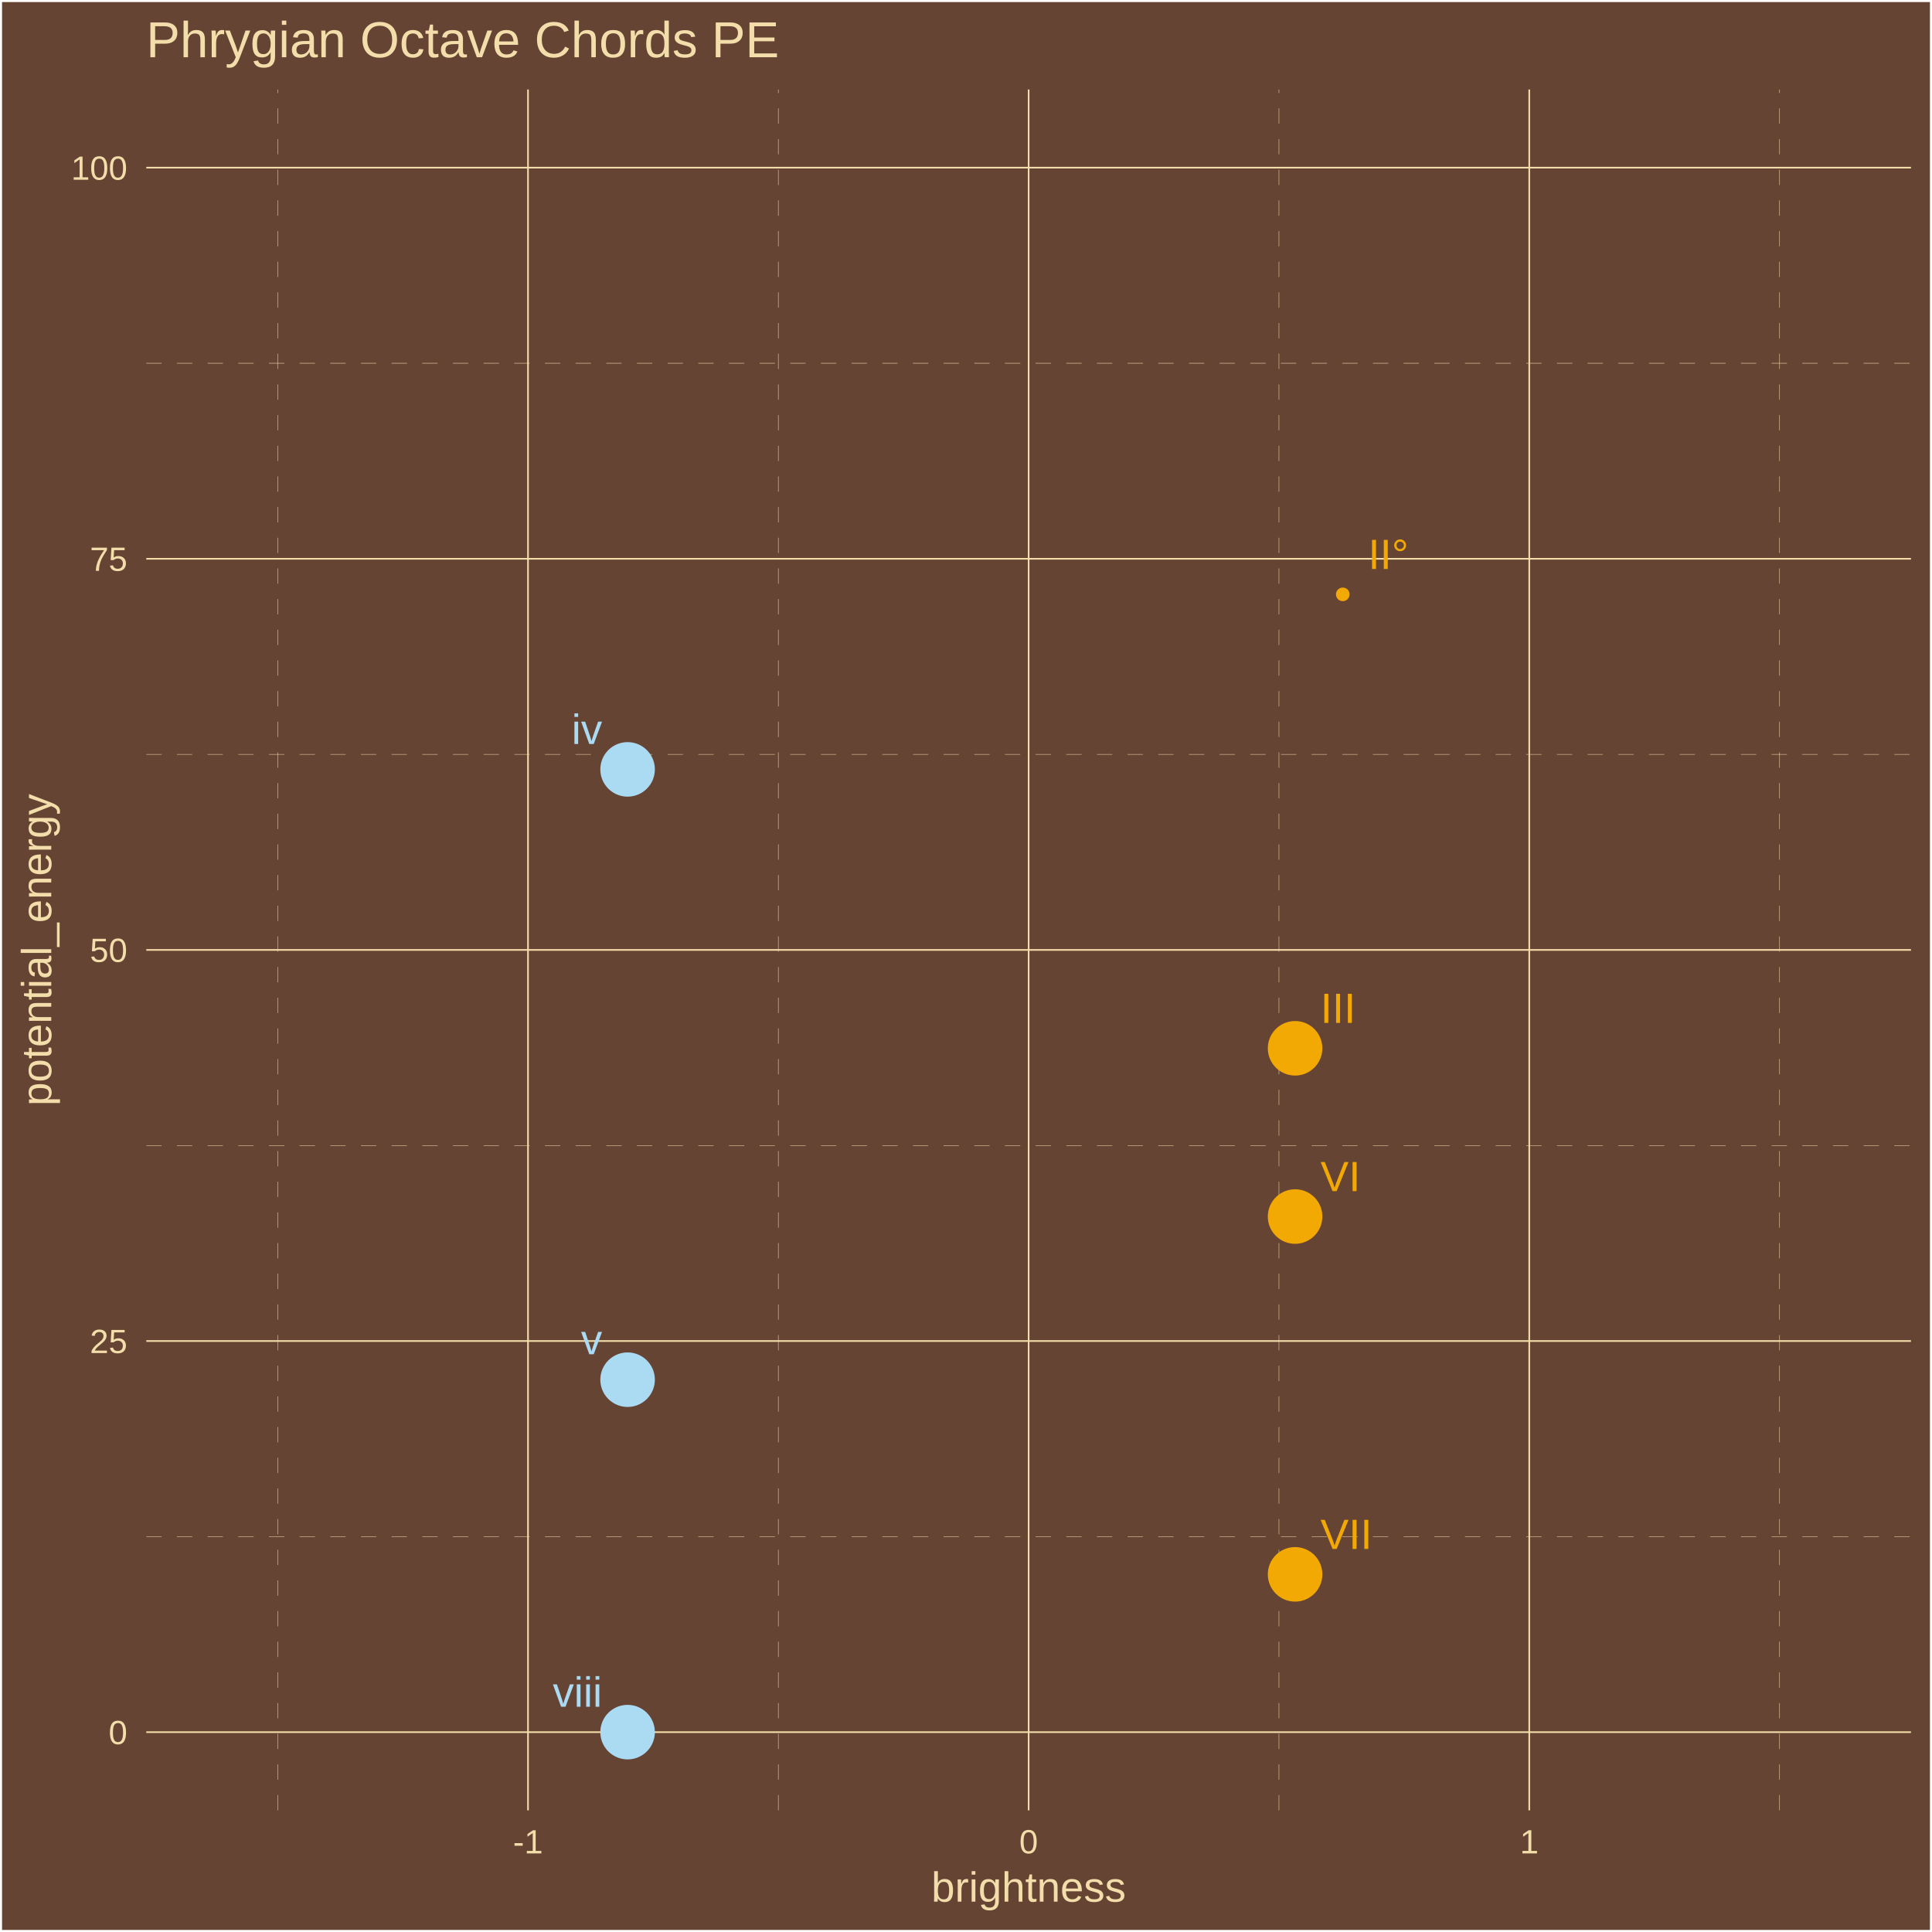
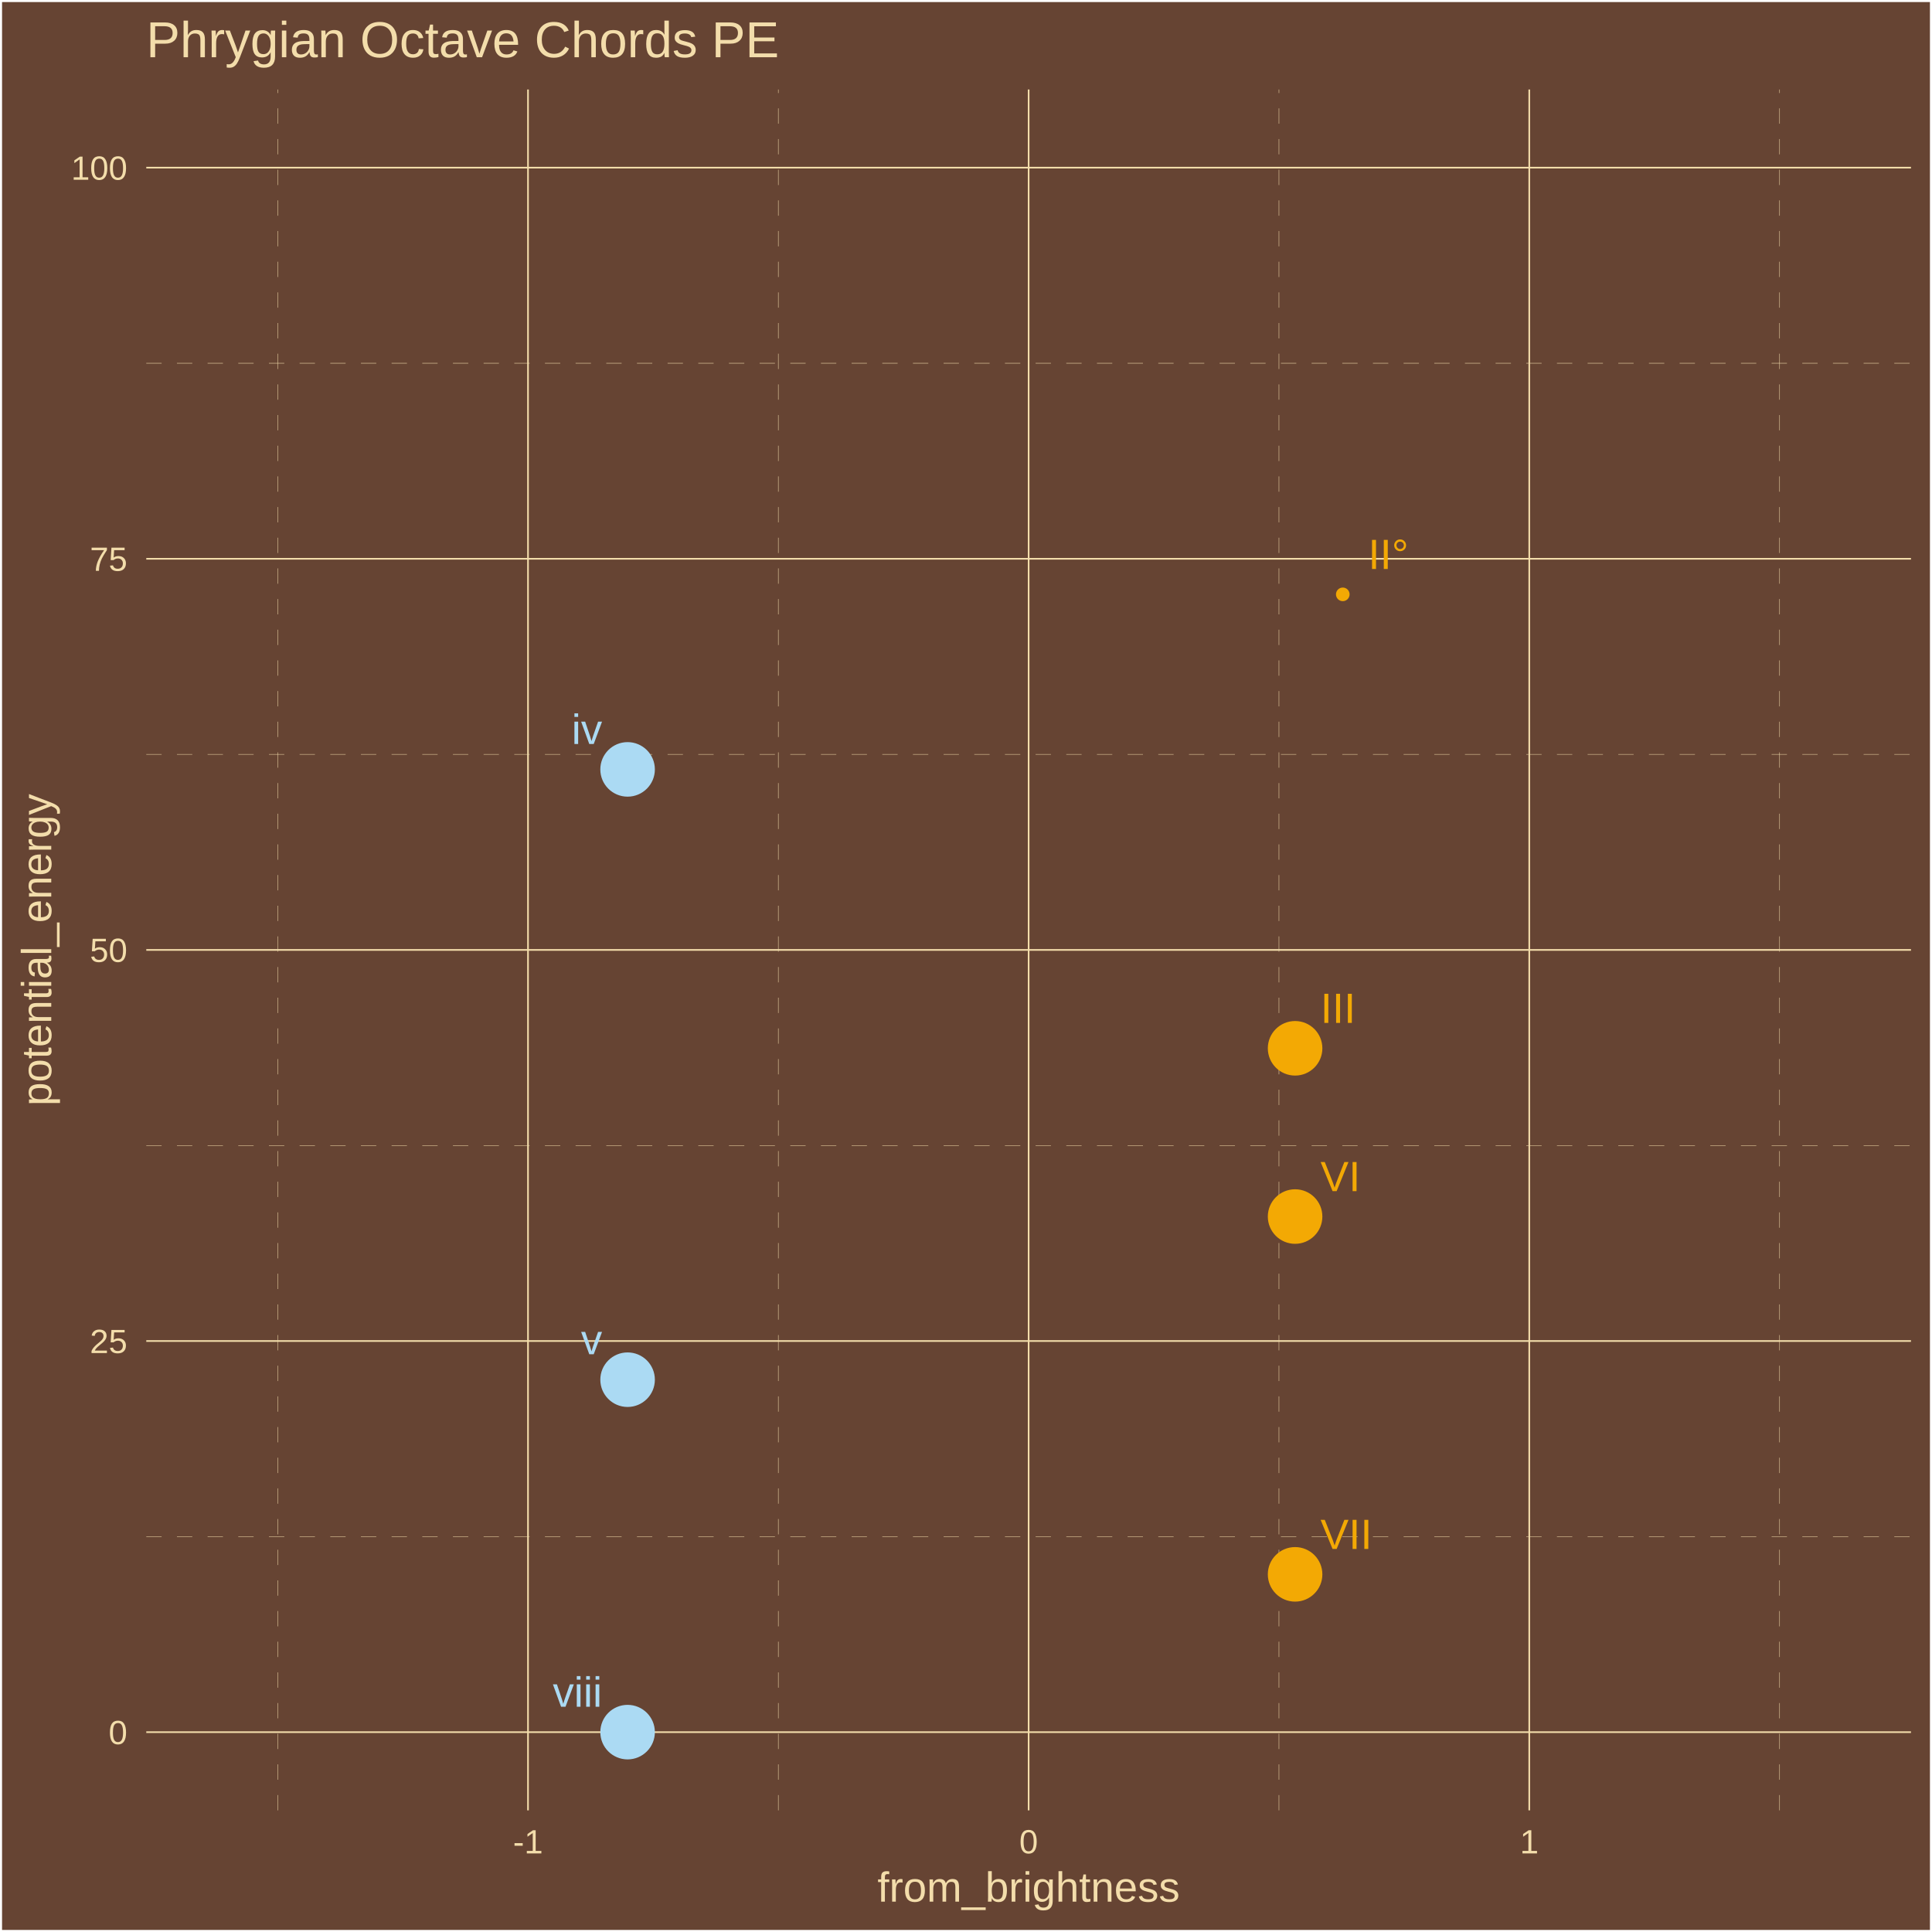
<svg xmlns="http://www.w3.org/2000/svg" class="svglite" width="504.00pt" height="504.00pt" viewBox="0 0 504.00 504.00">
  <defs>
    <style type="text/css">
    .svglite line, .svglite polyline, .svglite polygon, .svglite path, .svglite rect, .svglite circle {
      fill: none;
      stroke: #000000;
      stroke-linecap: round;
      stroke-linejoin: round;
      stroke-miterlimit: 10.00;
    }
    .svglite text {
      white-space: pre;
    }
  </style>
  </defs>
  <rect width="100%" height="100%" style="stroke: none; fill: #664433;" />
  <defs>
    <clipPath id="cpMC4wMHw1MDQuMDB8MC4wMHw1MDQuMDA=">
      <rect x="0.00" y="0.00" width="504.00" height="504.00" />
    </clipPath>
  </defs>
  <g clip-path="url(#cpMC4wMHw1MDQuMDB8MC4wMHw1MDQuMDA=)">
    <rect x="0.00" y="0" width="504.00" height="504.00" style="stroke-width: 1.07; stroke: #FFFFFF; fill: #664433;" />
  </g>
  <defs>
    <clipPath id="cpMzguMTZ8NDk4LjUyfDIzLjM0fDQ3Mi4yNw==">
      <rect x="38.16" y="23.34" width="460.36" height="448.93" />
    </clipPath>
  </defs>
  <g clip-path="url(#cpMzguMTZ8NDk4LjUyfDIzLjM0fDQ3Mi4yNw==)">
    <rect x="38.16" y="23.34" width="460.36" height="448.93" style="stroke-width: 1.07; stroke: none; fill: #664433;" />
    <polyline points="38.16,400.85 498.52,400.85 " style="stroke-width: 0.11; stroke: #F3DDAB; stroke-dasharray: 4.00,4.00; stroke-linecap: butt;" />
    <polyline points="38.16,298.82 498.52,298.82 " style="stroke-width: 0.11; stroke: #F3DDAB; stroke-dasharray: 4.00,4.00; stroke-linecap: butt;" />
    <polyline points="38.16,196.79 498.52,196.79 " style="stroke-width: 0.11; stroke: #F3DDAB; stroke-dasharray: 4.00,4.00; stroke-linecap: butt;" />
    <polyline points="38.16,94.76 498.52,94.76 " style="stroke-width: 0.11; stroke: #F3DDAB; stroke-dasharray: 4.00,4.00; stroke-linecap: butt;" />
    <polyline points="72.44,472.27 72.44,23.34 " style="stroke-width: 0.11; stroke: #F3DDAB; stroke-dasharray: 4.00,4.00; stroke-linecap: butt;" />
    <polyline points="203.04,472.27 203.04,23.34 " style="stroke-width: 0.11; stroke: #F3DDAB; stroke-dasharray: 4.00,4.00; stroke-linecap: butt;" />
    <polyline points="333.64,472.27 333.64,23.34 " style="stroke-width: 0.11; stroke: #F3DDAB; stroke-dasharray: 4.00,4.00; stroke-linecap: butt;" />
    <polyline points="464.24,472.27 464.24,23.34 " style="stroke-width: 0.11; stroke: #F3DDAB; stroke-dasharray: 4.00,4.00; stroke-linecap: butt;" />
    <polyline points="38.16,451.86 498.52,451.86 " style="stroke-width: 0.43; stroke: #F3DDAB; stroke-linecap: butt;" />
    <polyline points="38.16,349.83 498.52,349.83 " style="stroke-width: 0.43; stroke: #F3DDAB; stroke-linecap: butt;" />
    <polyline points="38.16,247.80 498.52,247.80 " style="stroke-width: 0.43; stroke: #F3DDAB; stroke-linecap: butt;" />
    <polyline points="38.16,145.77 498.52,145.77 " style="stroke-width: 0.43; stroke: #F3DDAB; stroke-linecap: butt;" />
    <polyline points="38.16,43.74 498.52,43.74 " style="stroke-width: 0.43; stroke: #F3DDAB; stroke-linecap: butt;" />
    <polyline points="137.74,472.27 137.74,23.34 " style="stroke-width: 0.43; stroke: #F3DDAB; stroke-linecap: butt;" />
    <polyline points="268.34,472.27 268.34,23.34 " style="stroke-width: 0.43; stroke: #F3DDAB; stroke-linecap: butt;" />
    <polyline points="398.94,472.27 398.94,23.34 " style="stroke-width: 0.43; stroke: #F3DDAB; stroke-linecap: butt;" />
    <circle cx="163.72" cy="451.86" r="6.76" style="stroke-width: 0.71; stroke: #ABDAF3; fill: #ABDAF3;" />
    <circle cx="337.85" cy="410.70" r="6.76" style="stroke-width: 0.71; stroke: #F3A904; fill: #F3A904;" />
    <circle cx="337.85" cy="317.36" r="6.76" style="stroke-width: 0.71; stroke: #F3A904; fill: #F3A904;" />
    <circle cx="163.72" cy="359.92" r="6.76" style="stroke-width: 0.71; stroke: #ABDAF3; fill: #ABDAF3;" />
    <circle cx="163.72" cy="200.71" r="6.76" style="stroke-width: 0.71; stroke: #ABDAF3; fill: #ABDAF3;" />
    <circle cx="337.85" cy="273.47" r="6.76" style="stroke-width: 0.71; stroke: #F3A904; fill: #F3A904;" />
    <circle cx="350.29" cy="155.05" r="1.42" style="stroke-width: 0.71; stroke: #F3A904; fill: #F3A904;" />
    <polygon points="138.62,451.86 161.56,451.86 161.47,451.86 161.82,451.84 162.16,451.77 162.48,451.65 162.78,451.48 163.05,451.26 163.28,451.00 163.47,450.70 163.60,450.38 163.69,450.05 163.72,449.70 163.72,449.70 163.72,431.71 163.72,431.71 163.69,431.36 163.60,431.02 163.47,430.70 163.28,430.41 163.05,430.15 162.78,429.93 162.48,429.76 162.16,429.63 161.82,429.56 161.56,429.55 138.62,429.55 138.88,429.56 138.53,429.55 138.18,429.59 137.85,429.69 137.54,429.84 137.25,430.03 137.00,430.28 136.79,430.55 136.63,430.86 136.52,431.19 136.46,431.53 136.46,431.71 136.46,449.70 136.46,449.53 136.46,449.87 136.52,450.22 136.63,450.55 136.79,450.85 137.00,451.13 137.25,451.37 137.54,451.57 137.85,451.72 138.18,451.82 138.53,451.86 " style="stroke-width: nan; stroke: none;" />
    <text x="157.09" y="445.24" text-anchor="end" style="font-size: 11.04px;fill: #ABDAF3; font-family: &quot;Arial&quot;;" textLength="12.86px" lengthAdjust="spacingAndGlyphs">viii</text>
    <polygon points="340.01,410.70 363.58,410.70 363.50,410.70 363.84,410.68 364.18,410.61 364.51,410.49 364.81,410.32 365.08,410.10 365.31,409.84 365.49,409.54 365.63,409.22 365.71,408.89 365.74,408.54 365.74,408.54 365.74,390.55 365.74,390.55 365.71,390.20 365.63,389.86 365.49,389.54 365.31,389.25 365.08,388.99 364.81,388.77 364.51,388.60 364.18,388.47 363.84,388.40 363.58,388.39 340.01,388.39 340.27,388.40 339.92,388.39 339.58,388.43 339.24,388.53 338.93,388.68 338.64,388.87 338.39,389.11 338.18,389.39 338.02,389.70 337.91,390.03 337.86,390.37 337.85,390.55 337.85,408.54 337.86,408.37 337.86,408.71 337.91,409.06 338.02,409.39 338.18,409.69 338.39,409.97 338.64,410.21 338.93,410.41 339.24,410.56 339.58,410.66 339.92,410.70 " style="stroke-width: nan; stroke: none;" />
    <text x="344.47" y="404.08" style="font-size: 11.04px;fill: #F3A904; font-family: &quot;Arial&quot;;" textLength="13.49px" lengthAdjust="spacingAndGlyphs">VII</text>
    <polygon points="340.01,317.36 360.51,317.36 360.43,317.36 360.78,317.34 361.12,317.27 361.44,317.15 361.74,316.98 362.01,316.76 362.24,316.50 362.43,316.20 362.56,315.88 362.65,315.54 362.67,315.20 362.67,315.20 362.67,297.20 362.67,297.20 362.65,296.86 362.56,296.52 362.43,296.20 362.24,295.91 362.01,295.65 361.74,295.43 361.44,295.25 361.12,295.13 360.78,295.06 360.51,295.04 340.01,295.04 340.27,295.06 339.92,295.05 339.58,295.09 339.24,295.19 338.93,295.33 338.64,295.53 338.39,295.77 338.18,296.05 338.02,296.36 337.91,296.69 337.86,297.03 337.85,297.20 337.85,315.20 337.86,315.02 337.86,315.37 337.91,315.71 338.02,316.04 338.18,316.35 338.39,316.63 338.64,316.87 338.93,317.07 339.24,317.22 339.58,317.31 339.92,317.36 " style="stroke-width: nan; stroke: none;" />
    <text x="344.47" y="310.73" style="font-size: 11.04px;fill: #F3A904; font-family: &quot;Arial&quot;;" textLength="10.43px" lengthAdjust="spacingAndGlyphs">VI</text>
    <polygon points="145.96,359.92 161.56,359.92 161.47,359.91 161.82,359.90 162.16,359.83 162.48,359.71 162.78,359.53 163.05,359.31 163.28,359.05 163.47,358.76 163.60,358.44 163.69,358.10 163.72,357.76 163.72,357.76 163.72,339.76 163.72,339.76 163.69,339.42 163.60,339.08 163.47,338.76 163.28,338.47 163.05,338.21 162.78,337.99 162.48,337.81 162.16,337.69 161.82,337.62 161.56,337.60 145.96,337.60 146.22,337.62 145.87,337.60 145.53,337.65 145.19,337.74 144.88,337.89 144.59,338.09 144.34,338.33 144.13,338.61 143.97,338.92 143.86,339.25 143.81,339.59 143.80,339.76 143.80,357.76 143.81,357.58 143.81,357.93 143.86,358.27 143.97,358.60 144.13,358.91 144.34,359.19 144.59,359.43 144.88,359.63 145.19,359.78 145.53,359.87 145.87,359.91 " style="stroke-width: nan; stroke: none;" />
    <text x="157.09" y="353.29" text-anchor="end" style="font-size: 11.04px;fill: #ABDAF3; font-family: &quot;Arial&quot;;" textLength="5.52px" lengthAdjust="spacingAndGlyphs">v</text>
    <polygon points="143.51,200.71 161.56,200.71 161.47,200.71 161.82,200.70 162.16,200.63 162.48,200.50 162.78,200.33 163.05,200.11 163.28,199.85 163.47,199.55 163.60,199.23 163.69,198.90 163.72,198.55 163.72,198.55 163.72,180.56 163.72,180.56 163.69,180.21 163.60,179.87 163.47,179.55 163.28,179.26 163.05,179.00 162.78,178.78 162.48,178.61 162.16,178.48 161.82,178.41 161.56,178.40 143.51,178.40 143.77,178.41 143.43,178.40 143.08,178.44 142.75,178.54 142.43,178.69 142.15,178.88 141.90,179.13 141.69,179.40 141.53,179.71 141.41,180.04 141.36,180.38 141.35,180.56 141.35,198.55 141.36,198.38 141.36,198.72 141.41,199.07 141.53,199.40 141.69,199.71 141.90,199.98 142.15,200.22 142.43,200.42 142.75,200.57 143.08,200.67 143.43,200.71 " style="stroke-width: nan; stroke: none;" />
    <text x="157.09" y="194.09" text-anchor="end" style="font-size: 11.04px;fill: #ABDAF3; font-family: &quot;Arial&quot;;" textLength="7.96px" lengthAdjust="spacingAndGlyphs">iv</text>
    <polygon points="340.01,273.47 359.29,273.47 359.20,273.47 359.55,273.45 359.89,273.38 360.22,273.26 360.52,273.08 360.79,272.87 361.02,272.60 361.20,272.31 361.34,271.99 361.42,271.65 361.45,271.31 361.45,271.31 361.45,253.31 361.45,253.31 361.42,252.97 361.34,252.63 361.20,252.31 361.02,252.02 360.79,251.76 360.52,251.54 360.22,251.36 359.89,251.24 359.55,251.17 359.29,251.15 340.01,251.15 340.27,251.17 339.92,251.16 339.58,251.20 339.24,251.29 338.93,251.44 338.64,251.64 338.39,251.88 338.18,252.16 338.02,252.47 337.91,252.80 337.86,253.14 337.85,253.31 337.85,271.31 337.86,271.13 337.86,271.48 337.91,271.82 338.02,272.15 338.18,272.46 338.39,272.74 338.64,272.98 338.93,273.18 339.24,273.33 339.58,273.42 339.92,273.47 " style="stroke-width: nan; stroke: none;" />
    <text x="344.47" y="266.84" style="font-size: 11.04px;fill: #F3A904; font-family: &quot;Arial&quot;;" textLength="9.20px" lengthAdjust="spacingAndGlyphs">III</text>
    <polygon points="352.45,155.05 373.08,155.05 372.99,155.05 373.34,155.03 373.68,154.97 374.00,154.84 374.30,154.67 374.57,154.45 374.80,154.19 374.99,153.89 375.12,153.57 375.21,153.24 375.24,152.89 375.24,152.89 375.24,134.90 375.24,134.90 375.21,134.55 375.12,134.21 374.99,133.89 374.80,133.60 374.57,133.34 374.30,133.12 374.00,132.95 373.68,132.82 373.34,132.75 373.08,132.74 352.45,132.74 352.71,132.75 352.36,132.74 352.02,132.78 351.68,132.88 351.37,133.03 351.08,133.22 350.83,133.47 350.62,133.74 350.46,134.05 350.35,134.38 350.29,134.72 350.29,134.90 350.29,152.89 350.29,152.72 350.29,153.06 350.35,153.41 350.46,153.74 350.62,154.05 350.83,154.32 351.08,154.56 351.37,154.76 351.68,154.91 352.02,155.01 352.36,155.05 " style="stroke-width: nan; stroke: none;" />
    <text x="356.91" y="148.43" style="font-size: 11.04px;fill: #F3A904; font-family: &quot;Arial&quot;;" textLength="10.55px" lengthAdjust="spacingAndGlyphs">II°</text>
  </g>
  <g clip-path="url(#cpMC4wMHw1MDQuMDB8MC4wMHw1MDQuMDA=)">
    <text x="33.23" y="455.01" text-anchor="end" style="font-size: 8.80px;fill: #F3DDAB; font-family: &quot;Arial&quot;;" textLength="4.90px" lengthAdjust="spacingAndGlyphs">0</text>
    <text x="33.23" y="352.98" text-anchor="end" style="font-size: 8.80px;fill: #F3DDAB; font-family: &quot;Arial&quot;;" textLength="9.79px" lengthAdjust="spacingAndGlyphs">25</text>
    <text x="33.23" y="250.95" text-anchor="end" style="font-size: 8.80px;fill: #F3DDAB; font-family: &quot;Arial&quot;;" textLength="9.79px" lengthAdjust="spacingAndGlyphs">50</text>
    <text x="33.23" y="148.92" text-anchor="end" style="font-size: 8.80px;fill: #F3DDAB; font-family: &quot;Arial&quot;;" textLength="9.79px" lengthAdjust="spacingAndGlyphs">75</text>
    <text x="33.23" y="46.90" text-anchor="end" style="font-size: 8.80px;fill: #F3DDAB; font-family: &quot;Arial&quot;;" textLength="14.69px" lengthAdjust="spacingAndGlyphs">100</text>
    <text x="137.74" y="483.50" text-anchor="middle" style="font-size: 8.80px;fill: #F3DDAB; font-family: &quot;Arial&quot;;" textLength="7.83px" lengthAdjust="spacingAndGlyphs">-1</text>
    <text x="268.34" y="483.50" text-anchor="middle" style="font-size: 8.80px;fill: #F3DDAB; font-family: &quot;Arial&quot;;" textLength="4.90px" lengthAdjust="spacingAndGlyphs">0</text>
    <text x="398.94" y="483.50" text-anchor="middle" style="font-size: 8.80px;fill: #F3DDAB; font-family: &quot;Arial&quot;;" textLength="4.90px" lengthAdjust="spacingAndGlyphs">1</text>
-     <text x="268.34" y="496.09" text-anchor="middle" style="font-size: 11.00px;fill: #F3DDAB; font-family: &quot;Arial&quot;;" textLength="50.76px" lengthAdjust="spacingAndGlyphs">brightness</text>
+     <text x="268.34" y="496.09" text-anchor="middle" style="font-size: 11.00px;fill: #F3DDAB; font-family: &quot;Arial&quot;;" textLength="78.88px" lengthAdjust="spacingAndGlyphs">from_brightness</text>
    <text transform="translate(13.37,247.80) rotate(-90)" text-anchor="middle" style="font-size: 11.00px;fill: #F3DDAB; font-family: &quot;Arial&quot;;" textLength="81.35px" lengthAdjust="spacingAndGlyphs">potential_energy</text>
    <text x="38.16" y="14.94" style="font-size: 13.20px;fill: #F3DDAB; font-family: &quot;Arial&quot;;" textLength="164.97px" lengthAdjust="spacingAndGlyphs">Phrygian Octave Chords PE</text>
  </g>
</svg>
